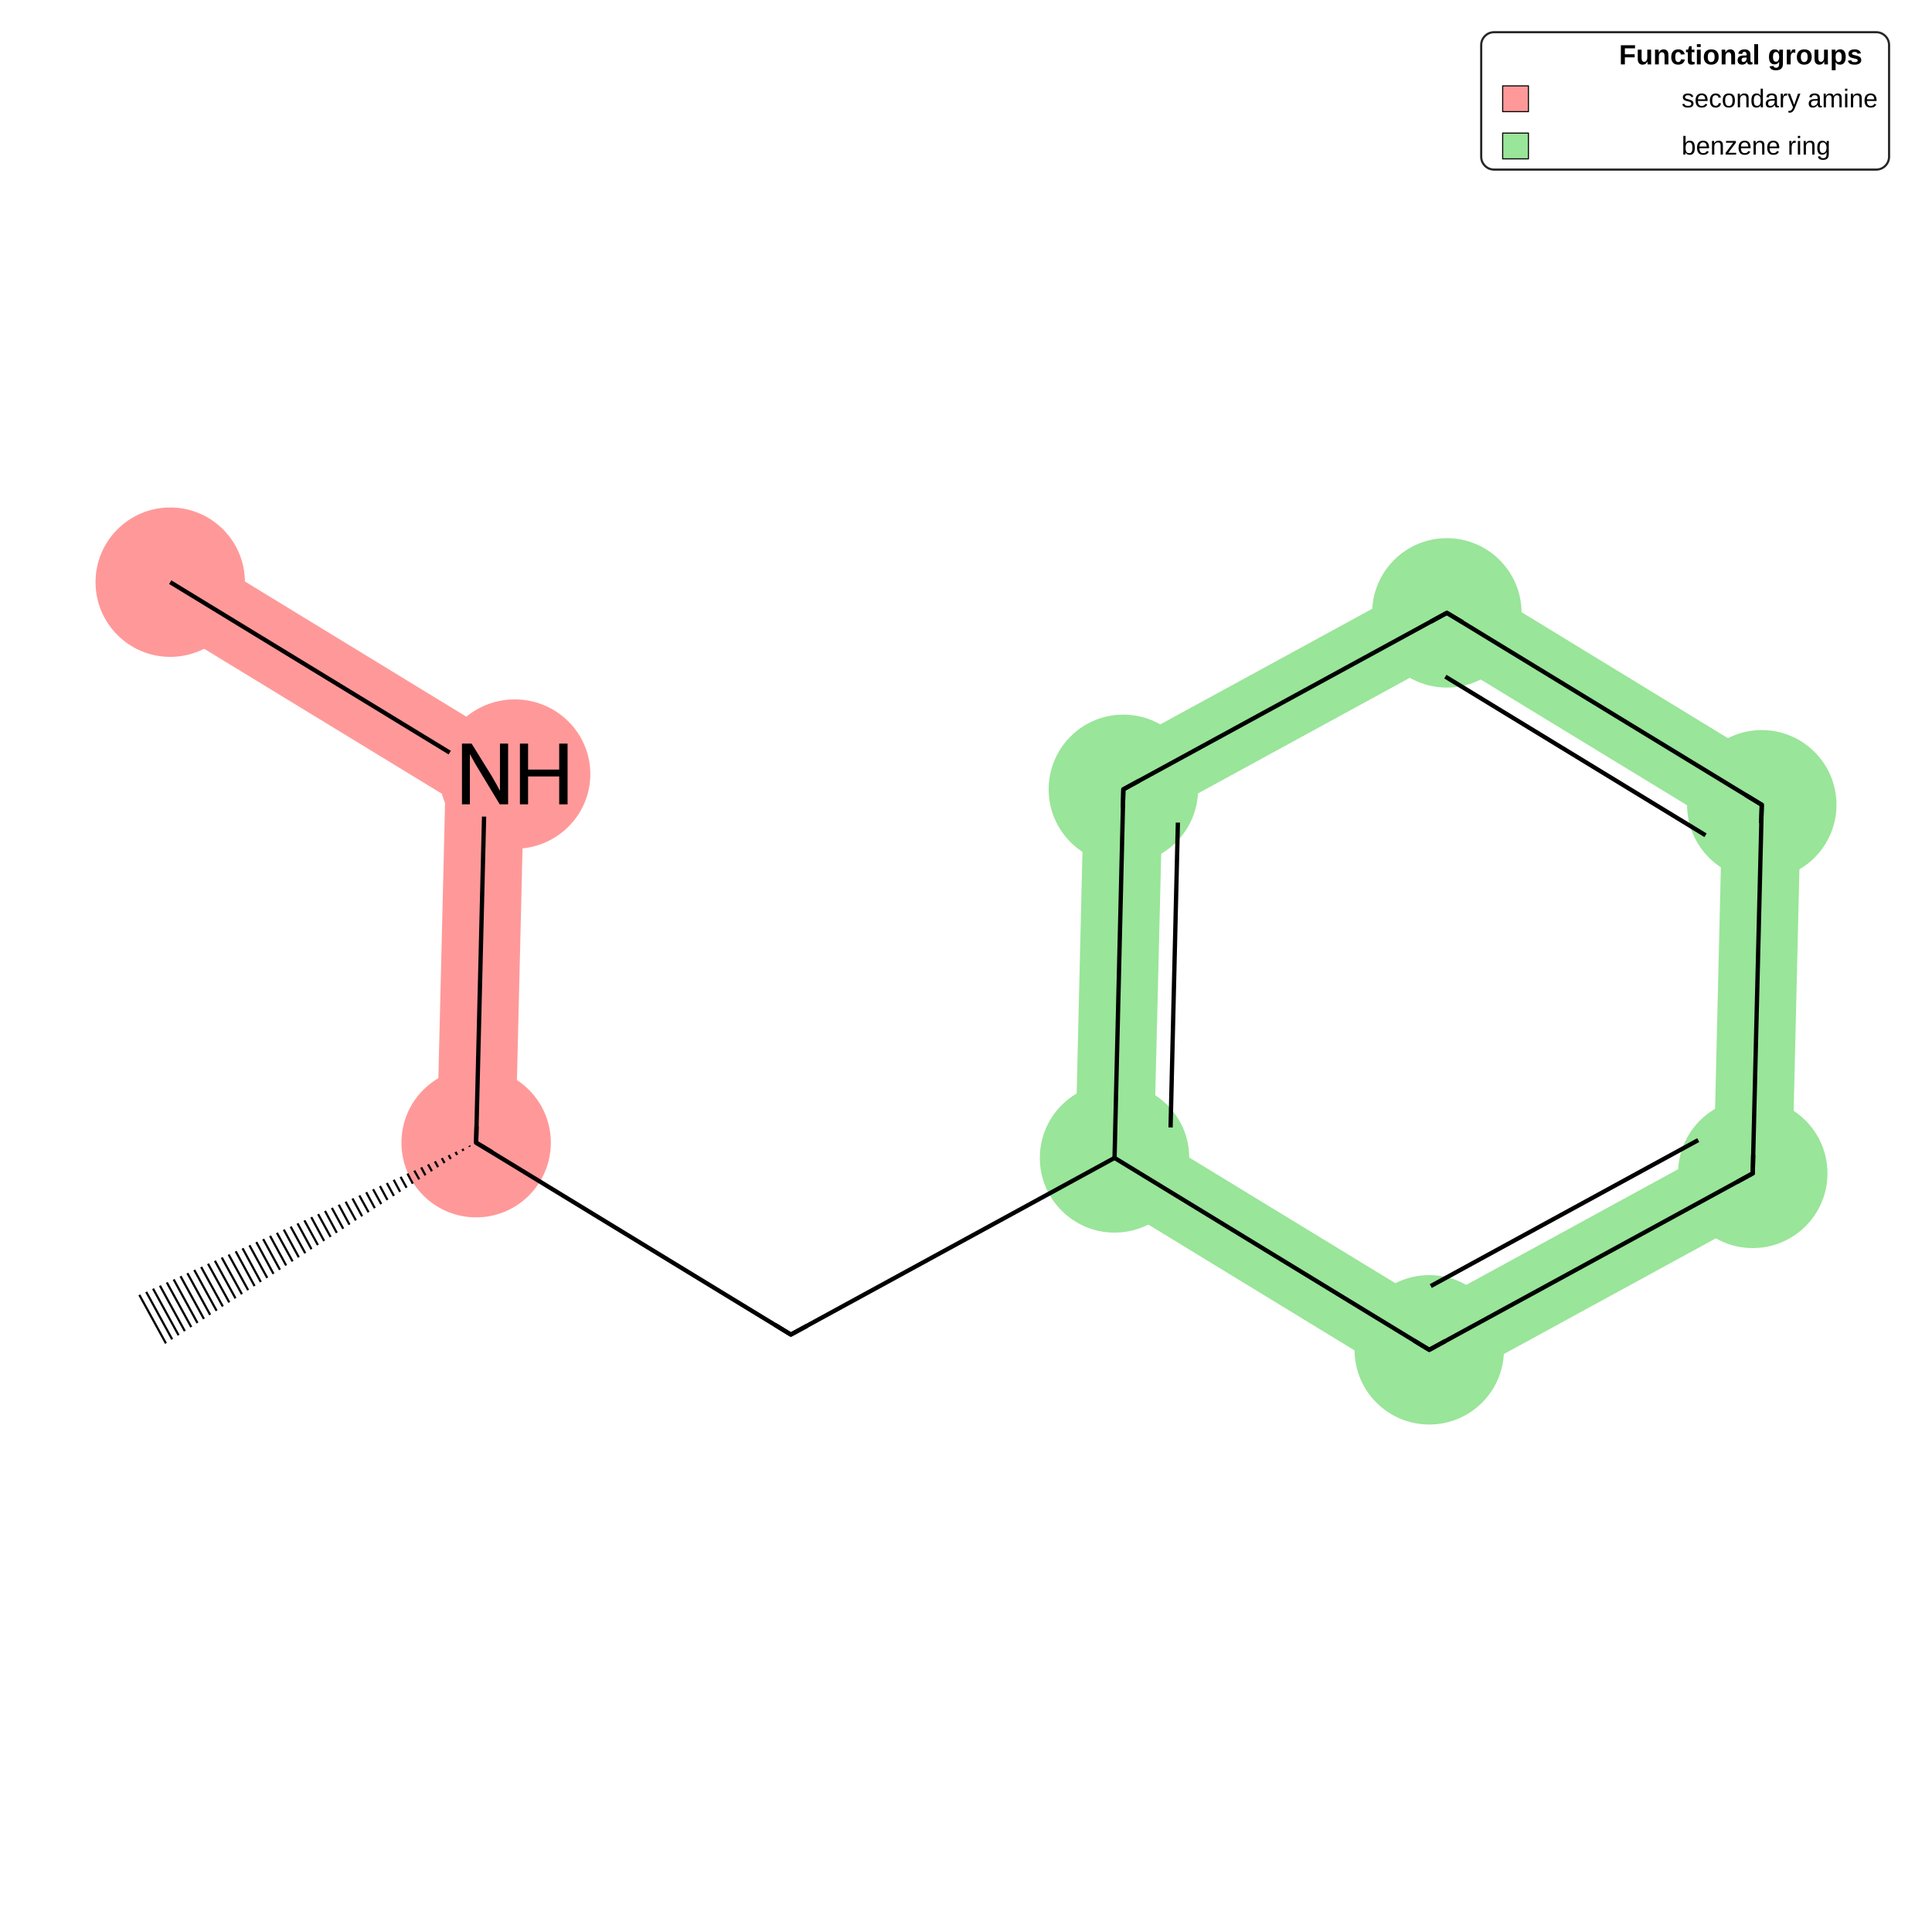
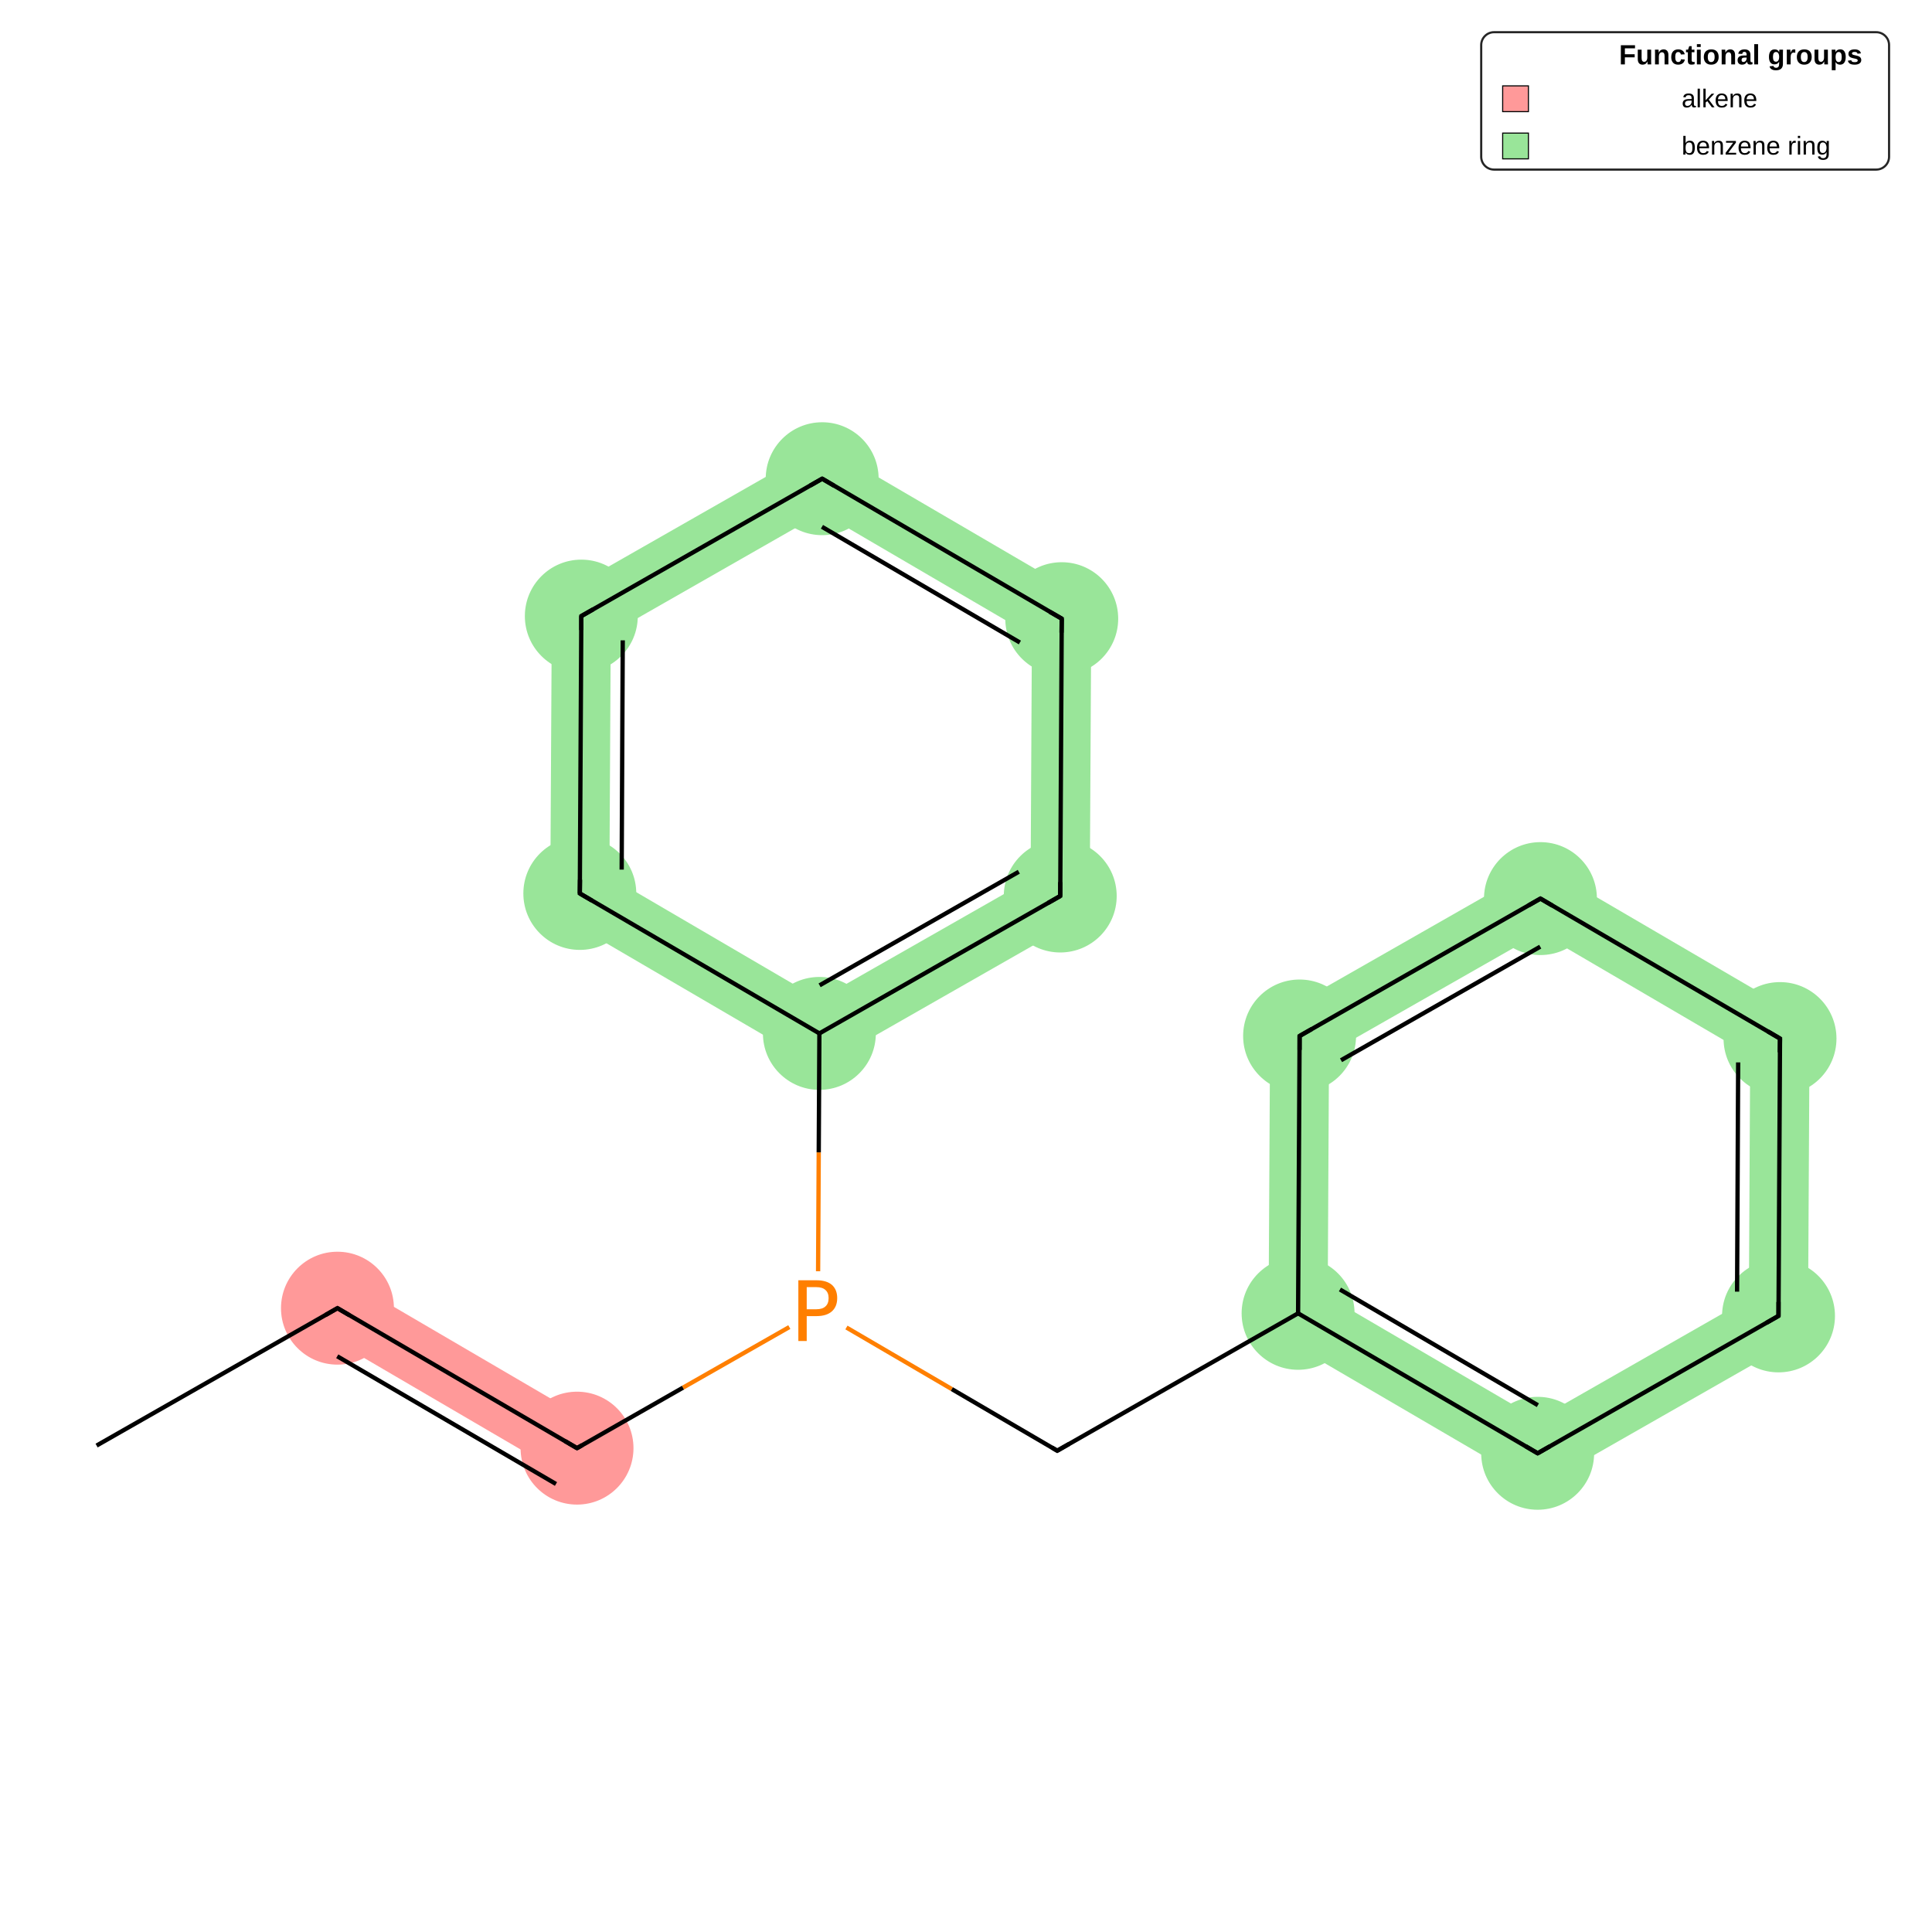
<svg xmlns="http://www.w3.org/2000/svg" version="1.1" baseProfile="full" xml:space="preserve" width="900px" height="900px" viewBox="0 0 900 900">
  <rect style="opacity:1.0;fill:#FFFFFF;stroke:none" width="900.0" height="900.0" x="0.0" y="0.0"> </rect>
-   <path class="bond-8 atom-1 atom-9" d="M 244.5,350.5 L 240.1,532.7 L 203.5,531.8 L 207.4,370.7 Z" style="fill:#FF9999;fill-rule:evenodd;fill-opacity:1;stroke:#FF9999;stroke-width:0.0px;stroke-linecap:butt;stroke-linejoin:miter;stroke-miterlimit:10;stroke-opacity:1;" />
-   <path class="bond-3 atom-3 atom-4" d="M 505.2,356.7 L 541.4,378.7 L 537.7,529.3 L 500.6,549.5 Z" style="fill:#99E599;fill-rule:evenodd;fill-opacity:1;stroke:#99E599;stroke-width:0.0px;stroke-linecap:butt;stroke-linejoin:miter;stroke-miterlimit:10;stroke-opacity:1;" />
-   <path class="bond-10 atom-3 atom-8" d="M 537.7,529.3 L 666.3,607.7 L 665.3,650.0 L 500.6,549.5 Z" style="fill:#99E599;fill-rule:evenodd;fill-opacity:1;stroke:#99E599;stroke-width:0.0px;stroke-linecap:butt;stroke-linejoin:miter;stroke-miterlimit:10;stroke-opacity:1;" />
-   <path class="bond-4 atom-4 atom-5" d="M 674.6,264.3 L 673.5,306.6 L 541.4,378.7 L 505.2,356.7 Z" style="fill:#99E599;fill-rule:evenodd;fill-opacity:1;stroke:#99E599;stroke-width:0.0px;stroke-linecap:butt;stroke-linejoin:miter;stroke-miterlimit:10;stroke-opacity:1;" />
-   <path class="bond-5 atom-5 atom-6" d="M 674.6,264.3 L 839.2,364.8 L 802.1,385.0 L 673.5,306.6 Z" style="fill:#99E599;fill-rule:evenodd;fill-opacity:1;stroke:#99E599;stroke-width:0.0px;stroke-linecap:butt;stroke-linejoin:miter;stroke-miterlimit:10;stroke-opacity:1;" />
-   <path class="bond-6 atom-6 atom-7" d="M 839.2,364.8 L 834.6,557.6 L 798.5,535.5 L 802.1,385.0 Z" style="fill:#99E599;fill-rule:evenodd;fill-opacity:1;stroke:#99E599;stroke-width:0.0px;stroke-linecap:butt;stroke-linejoin:miter;stroke-miterlimit:10;stroke-opacity:1;" />
-   <path class="bond-7 atom-7 atom-8" d="M 798.5,535.5 L 834.6,557.6 L 665.3,650.0 L 666.3,607.7 Z" style="fill:#99E599;fill-rule:evenodd;fill-opacity:1;stroke:#99E599;stroke-width:0.0px;stroke-linecap:butt;stroke-linejoin:miter;stroke-miterlimit:10;stroke-opacity:1;" />
-   <path class="bond-9 atom-9 atom-10" d="M 88.9,255.5 L 244.5,350.5 L 207.4,370.7 L 69.8,286.8 Z" style="fill:#FF9999;fill-rule:evenodd;fill-opacity:1;stroke:#FF9999;stroke-width:0.0px;stroke-linecap:butt;stroke-linejoin:miter;stroke-miterlimit:10;stroke-opacity:1;" />
-   <ellipse cx="221.8" cy="532.3" rx="34.3" ry="34.3" class="atom-1" style="fill:#FF9999;fill-rule:evenodd;stroke:#FF9999;stroke-width:1.0px;stroke-linecap:butt;stroke-linejoin:miter;stroke-opacity:1" />
-   <ellipse cx="519.2" cy="539.4" rx="34.3" ry="34.3" class="atom-3" style="fill:#99E599;fill-rule:evenodd;stroke:#99E599;stroke-width:1.0px;stroke-linecap:butt;stroke-linejoin:miter;stroke-opacity:1" />
-   <ellipse cx="523.3" cy="367.7" rx="34.3" ry="34.3" class="atom-4" style="fill:#99E599;fill-rule:evenodd;stroke:#99E599;stroke-width:1.0px;stroke-linecap:butt;stroke-linejoin:miter;stroke-opacity:1" />
-   <ellipse cx="674.0" cy="285.5" rx="34.3" ry="34.3" class="atom-5" style="fill:#99E599;fill-rule:evenodd;stroke:#99E599;stroke-width:1.0px;stroke-linecap:butt;stroke-linejoin:miter;stroke-opacity:1" />
-   <ellipse cx="820.7" cy="374.9" rx="34.3" ry="34.3" class="atom-6" style="fill:#99E599;fill-rule:evenodd;stroke:#99E599;stroke-width:1.0px;stroke-linecap:butt;stroke-linejoin:miter;stroke-opacity:1" />
-   <ellipse cx="816.5" cy="546.6" rx="34.3" ry="34.3" class="atom-7" style="fill:#99E599;fill-rule:evenodd;stroke:#99E599;stroke-width:1.0px;stroke-linecap:butt;stroke-linejoin:miter;stroke-opacity:1" />
-   <ellipse cx="665.8" cy="628.8" rx="34.3" ry="34.3" class="atom-8" style="fill:#99E599;fill-rule:evenodd;stroke:#99E599;stroke-width:1.0px;stroke-linecap:butt;stroke-linejoin:miter;stroke-opacity:1" />
-   <ellipse cx="239.8" cy="360.6" rx="34.7" ry="34.3" class="atom-9" style="fill:#FF9999;fill-rule:evenodd;stroke:#FF9999;stroke-width:1.0px;stroke-linecap:butt;stroke-linejoin:miter;stroke-opacity:1" />
-   <ellipse cx="79.3" cy="271.2" rx="34.3" ry="34.3" class="atom-10" style="fill:#FF9999;fill-rule:evenodd;stroke:#FF9999;stroke-width:1.0px;stroke-linecap:butt;stroke-linejoin:miter;stroke-opacity:1" />
-   <path class="bond-0 atom-1 atom-0" d="M 218.9,534.2 L 218.6,533.7" style="fill:none;fill-rule:evenodd;stroke:#000000;stroke-width:1.0px;stroke-linecap:butt;stroke-linejoin:miter;stroke-opacity:1" />
-   <path class="bond-0 atom-1 atom-0" d="M 215.9,536.1 L 215.4,535.2" style="fill:none;fill-rule:evenodd;stroke:#000000;stroke-width:1.0px;stroke-linecap:butt;stroke-linejoin:miter;stroke-opacity:1" />
-   <path class="bond-0 atom-1 atom-0" d="M 213.0,538.0 L 212.2,536.6" style="fill:none;fill-rule:evenodd;stroke:#000000;stroke-width:1.0px;stroke-linecap:butt;stroke-linejoin:miter;stroke-opacity:1" />
-   <path class="bond-0 atom-1 atom-0" d="M 210.0,539.9 L 209.0,538.1" style="fill:none;fill-rule:evenodd;stroke:#000000;stroke-width:1.0px;stroke-linecap:butt;stroke-linejoin:miter;stroke-opacity:1" />
-   <path class="bond-0 atom-1 atom-0" d="M 207.1,541.8 L 205.8,539.5" style="fill:none;fill-rule:evenodd;stroke:#000000;stroke-width:1.0px;stroke-linecap:butt;stroke-linejoin:miter;stroke-opacity:1" />
-   <path class="bond-0 atom-1 atom-0" d="M 204.1,543.7 L 202.6,541.0" style="fill:none;fill-rule:evenodd;stroke:#000000;stroke-width:1.0px;stroke-linecap:butt;stroke-linejoin:miter;stroke-opacity:1" />
-   <path class="bond-0 atom-1 atom-0" d="M 201.2,545.6 L 199.4,542.4" style="fill:none;fill-rule:evenodd;stroke:#000000;stroke-width:1.0px;stroke-linecap:butt;stroke-linejoin:miter;stroke-opacity:1" />
-   <path class="bond-0 atom-1 atom-0" d="M 198.2,547.5 L 196.2,543.8" style="fill:none;fill-rule:evenodd;stroke:#000000;stroke-width:1.0px;stroke-linecap:butt;stroke-linejoin:miter;stroke-opacity:1" />
-   <path class="bond-0 atom-1 atom-0" d="M 195.3,549.4 L 193.0,545.3" style="fill:none;fill-rule:evenodd;stroke:#000000;stroke-width:1.0px;stroke-linecap:butt;stroke-linejoin:miter;stroke-opacity:1" />
-   <path class="bond-0 atom-1 atom-0" d="M 192.3,551.4 L 189.8,546.7" style="fill:none;fill-rule:evenodd;stroke:#000000;stroke-width:1.0px;stroke-linecap:butt;stroke-linejoin:miter;stroke-opacity:1" />
-   <path class="bond-0 atom-1 atom-0" d="M 189.4,553.3 L 186.6,548.2" style="fill:none;fill-rule:evenodd;stroke:#000000;stroke-width:1.0px;stroke-linecap:butt;stroke-linejoin:miter;stroke-opacity:1" />
-   <path class="bond-0 atom-1 atom-0" d="M 186.4,555.2 L 183.4,549.6" style="fill:none;fill-rule:evenodd;stroke:#000000;stroke-width:1.0px;stroke-linecap:butt;stroke-linejoin:miter;stroke-opacity:1" />
-   <path class="bond-0 atom-1 atom-0" d="M 183.5,557.1 L 180.2,551.1" style="fill:none;fill-rule:evenodd;stroke:#000000;stroke-width:1.0px;stroke-linecap:butt;stroke-linejoin:miter;stroke-opacity:1" />
-   <path class="bond-0 atom-1 atom-0" d="M 180.5,559.0 L 177.0,552.5" style="fill:none;fill-rule:evenodd;stroke:#000000;stroke-width:1.0px;stroke-linecap:butt;stroke-linejoin:miter;stroke-opacity:1" />
-   <path class="bond-0 atom-1 atom-0" d="M 177.6,560.9 L 173.8,554.0" style="fill:none;fill-rule:evenodd;stroke:#000000;stroke-width:1.0px;stroke-linecap:butt;stroke-linejoin:miter;stroke-opacity:1" />
-   <path class="bond-0 atom-1 atom-0" d="M 174.6,562.8 L 170.6,555.4" style="fill:none;fill-rule:evenodd;stroke:#000000;stroke-width:1.0px;stroke-linecap:butt;stroke-linejoin:miter;stroke-opacity:1" />
-   <path class="bond-0 atom-1 atom-0" d="M 171.7,564.7 L 167.4,556.9" style="fill:none;fill-rule:evenodd;stroke:#000000;stroke-width:1.0px;stroke-linecap:butt;stroke-linejoin:miter;stroke-opacity:1" />
-   <path class="bond-0 atom-1 atom-0" d="M 168.7,566.6 L 164.2,558.3" style="fill:none;fill-rule:evenodd;stroke:#000000;stroke-width:1.0px;stroke-linecap:butt;stroke-linejoin:miter;stroke-opacity:1" />
-   <path class="bond-0 atom-1 atom-0" d="M 165.8,568.5 L 161.0,559.8" style="fill:none;fill-rule:evenodd;stroke:#000000;stroke-width:1.0px;stroke-linecap:butt;stroke-linejoin:miter;stroke-opacity:1" />
-   <path class="bond-0 atom-1 atom-0" d="M 162.8,570.5 L 157.8,561.2" style="fill:none;fill-rule:evenodd;stroke:#000000;stroke-width:1.0px;stroke-linecap:butt;stroke-linejoin:miter;stroke-opacity:1" />
-   <path class="bond-0 atom-1 atom-0" d="M 159.9,572.4 L 154.6,562.7" style="fill:none;fill-rule:evenodd;stroke:#000000;stroke-width:1.0px;stroke-linecap:butt;stroke-linejoin:miter;stroke-opacity:1" />
-   <path class="bond-0 atom-1 atom-0" d="M 156.9,574.3 L 151.4,564.1" style="fill:none;fill-rule:evenodd;stroke:#000000;stroke-width:1.0px;stroke-linecap:butt;stroke-linejoin:miter;stroke-opacity:1" />
-   <path class="bond-0 atom-1 atom-0" d="M 154.0,576.2 L 148.2,565.6" style="fill:none;fill-rule:evenodd;stroke:#000000;stroke-width:1.0px;stroke-linecap:butt;stroke-linejoin:miter;stroke-opacity:1" />
-   <path class="bond-0 atom-1 atom-0" d="M 151.0,578.1 L 145.0,567.0" style="fill:none;fill-rule:evenodd;stroke:#000000;stroke-width:1.0px;stroke-linecap:butt;stroke-linejoin:miter;stroke-opacity:1" />
-   <path class="bond-0 atom-1 atom-0" d="M 148.1,580.0 L 141.8,568.5" style="fill:none;fill-rule:evenodd;stroke:#000000;stroke-width:1.0px;stroke-linecap:butt;stroke-linejoin:miter;stroke-opacity:1" />
-   <path class="bond-0 atom-1 atom-0" d="M 145.1,581.9 L 138.6,569.9" style="fill:none;fill-rule:evenodd;stroke:#000000;stroke-width:1.0px;stroke-linecap:butt;stroke-linejoin:miter;stroke-opacity:1" />
-   <path class="bond-0 atom-1 atom-0" d="M 142.2,583.8 L 135.4,571.4" style="fill:none;fill-rule:evenodd;stroke:#000000;stroke-width:1.0px;stroke-linecap:butt;stroke-linejoin:miter;stroke-opacity:1" />
-   <path class="bond-0 atom-1 atom-0" d="M 139.2,585.7 L 132.2,572.8" style="fill:none;fill-rule:evenodd;stroke:#000000;stroke-width:1.0px;stroke-linecap:butt;stroke-linejoin:miter;stroke-opacity:1" />
-   <path class="bond-0 atom-1 atom-0" d="M 136.3,587.6 L 129.0,574.3" style="fill:none;fill-rule:evenodd;stroke:#000000;stroke-width:1.0px;stroke-linecap:butt;stroke-linejoin:miter;stroke-opacity:1" />
-   <path class="bond-0 atom-1 atom-0" d="M 133.3,589.5 L 125.8,575.7" style="fill:none;fill-rule:evenodd;stroke:#000000;stroke-width:1.0px;stroke-linecap:butt;stroke-linejoin:miter;stroke-opacity:1" />
-   <path class="bond-0 atom-1 atom-0" d="M 130.4,591.5 L 122.6,577.2" style="fill:none;fill-rule:evenodd;stroke:#000000;stroke-width:1.0px;stroke-linecap:butt;stroke-linejoin:miter;stroke-opacity:1" />
-   <path class="bond-0 atom-1 atom-0" d="M 127.4,593.4 L 119.4,578.6" style="fill:none;fill-rule:evenodd;stroke:#000000;stroke-width:1.0px;stroke-linecap:butt;stroke-linejoin:miter;stroke-opacity:1" />
-   <path class="bond-0 atom-1 atom-0" d="M 124.5,595.3 L 116.2,580.1" style="fill:none;fill-rule:evenodd;stroke:#000000;stroke-width:1.0px;stroke-linecap:butt;stroke-linejoin:miter;stroke-opacity:1" />
-   <path class="bond-0 atom-1 atom-0" d="M 121.5,597.2 L 113.0,581.5" style="fill:none;fill-rule:evenodd;stroke:#000000;stroke-width:1.0px;stroke-linecap:butt;stroke-linejoin:miter;stroke-opacity:1" />
-   <path class="bond-0 atom-1 atom-0" d="M 118.6,599.1 L 109.8,582.9" style="fill:none;fill-rule:evenodd;stroke:#000000;stroke-width:1.0px;stroke-linecap:butt;stroke-linejoin:miter;stroke-opacity:1" />
-   <path class="bond-0 atom-1 atom-0" d="M 115.6,601.0 L 106.5,584.4" style="fill:none;fill-rule:evenodd;stroke:#000000;stroke-width:1.0px;stroke-linecap:butt;stroke-linejoin:miter;stroke-opacity:1" />
-   <path class="bond-0 atom-1 atom-0" d="M 112.7,602.9 L 103.3,585.8" style="fill:none;fill-rule:evenodd;stroke:#000000;stroke-width:1.0px;stroke-linecap:butt;stroke-linejoin:miter;stroke-opacity:1" />
-   <path class="bond-0 atom-1 atom-0" d="M 109.7,604.8 L 100.1,587.3" style="fill:none;fill-rule:evenodd;stroke:#000000;stroke-width:1.0px;stroke-linecap:butt;stroke-linejoin:miter;stroke-opacity:1" />
-   <path class="bond-0 atom-1 atom-0" d="M 106.8,606.7 L 96.9,588.7" style="fill:none;fill-rule:evenodd;stroke:#000000;stroke-width:1.0px;stroke-linecap:butt;stroke-linejoin:miter;stroke-opacity:1" />
-   <path class="bond-0 atom-1 atom-0" d="M 103.8,608.6 L 93.7,590.2" style="fill:none;fill-rule:evenodd;stroke:#000000;stroke-width:1.0px;stroke-linecap:butt;stroke-linejoin:miter;stroke-opacity:1" />
-   <path class="bond-0 atom-1 atom-0" d="M 100.9,610.6 L 90.5,591.6" style="fill:none;fill-rule:evenodd;stroke:#000000;stroke-width:1.0px;stroke-linecap:butt;stroke-linejoin:miter;stroke-opacity:1" />
-   <path class="bond-0 atom-1 atom-0" d="M 97.9,612.5 L 87.3,593.1" style="fill:none;fill-rule:evenodd;stroke:#000000;stroke-width:1.0px;stroke-linecap:butt;stroke-linejoin:miter;stroke-opacity:1" />
-   <path class="bond-0 atom-1 atom-0" d="M 95.0,614.4 L 84.1,594.5" style="fill:none;fill-rule:evenodd;stroke:#000000;stroke-width:1.0px;stroke-linecap:butt;stroke-linejoin:miter;stroke-opacity:1" />
-   <path class="bond-0 atom-1 atom-0" d="M 92.0,616.3 L 80.9,596.0" style="fill:none;fill-rule:evenodd;stroke:#000000;stroke-width:1.0px;stroke-linecap:butt;stroke-linejoin:miter;stroke-opacity:1" />
-   <path class="bond-0 atom-1 atom-0" d="M 89.1,618.2 L 77.7,597.4" style="fill:none;fill-rule:evenodd;stroke:#000000;stroke-width:1.0px;stroke-linecap:butt;stroke-linejoin:miter;stroke-opacity:1" />
-   <path class="bond-0 atom-1 atom-0" d="M 86.1,620.1 L 74.5,598.9" style="fill:none;fill-rule:evenodd;stroke:#000000;stroke-width:1.0px;stroke-linecap:butt;stroke-linejoin:miter;stroke-opacity:1" />
-   <path class="bond-0 atom-1 atom-0" d="M 83.2,622.0 L 71.3,600.3" style="fill:none;fill-rule:evenodd;stroke:#000000;stroke-width:1.0px;stroke-linecap:butt;stroke-linejoin:miter;stroke-opacity:1" />
-   <path class="bond-0 atom-1 atom-0" d="M 80.2,623.9 L 68.1,601.8" style="fill:none;fill-rule:evenodd;stroke:#000000;stroke-width:1.0px;stroke-linecap:butt;stroke-linejoin:miter;stroke-opacity:1" />
-   <path class="bond-0 atom-1 atom-0" d="M 77.3,625.8 L 64.9,603.2" style="fill:none;fill-rule:evenodd;stroke:#000000;stroke-width:1.0px;stroke-linecap:butt;stroke-linejoin:miter;stroke-opacity:1" />
-   <path class="bond-1 atom-1 atom-2" d="M 221.8,532.3 L 368.4,621.7" style="fill:none;fill-rule:evenodd;stroke:#000000;stroke-width:2.0px;stroke-linecap:butt;stroke-linejoin:miter;stroke-opacity:1" />
-   <path class="bond-2 atom-2 atom-3" d="M 368.4,621.7 L 519.2,539.4" style="fill:none;fill-rule:evenodd;stroke:#000000;stroke-width:2.0px;stroke-linecap:butt;stroke-linejoin:miter;stroke-opacity:1" />
-   <path class="bond-3 atom-3 atom-4" d="M 519.2,539.4 L 523.3,367.7" style="fill:none;fill-rule:evenodd;stroke:#000000;stroke-width:2.0px;stroke-linecap:butt;stroke-linejoin:miter;stroke-opacity:1" />
-   <path class="bond-3 atom-3 atom-4" d="M 545.3,525.2 L 548.7,383.2" style="fill:none;fill-rule:evenodd;stroke:#000000;stroke-width:2.0px;stroke-linecap:butt;stroke-linejoin:miter;stroke-opacity:1" />
-   <path class="bond-4 atom-4 atom-5" d="M 523.3,367.7 L 674.0,285.5" style="fill:none;fill-rule:evenodd;stroke:#000000;stroke-width:2.0px;stroke-linecap:butt;stroke-linejoin:miter;stroke-opacity:1" />
-   <path class="bond-5 atom-5 atom-6" d="M 674.0,285.5 L 820.7,374.9" style="fill:none;fill-rule:evenodd;stroke:#000000;stroke-width:2.0px;stroke-linecap:butt;stroke-linejoin:miter;stroke-opacity:1" />
-   <path class="bond-5 atom-5 atom-6" d="M 673.3,315.2 L 794.5,389.1" style="fill:none;fill-rule:evenodd;stroke:#000000;stroke-width:2.0px;stroke-linecap:butt;stroke-linejoin:miter;stroke-opacity:1" />
-   <path class="bond-6 atom-6 atom-7" d="M 820.7,374.9 L 816.5,546.6" style="fill:none;fill-rule:evenodd;stroke:#000000;stroke-width:2.0px;stroke-linecap:butt;stroke-linejoin:miter;stroke-opacity:1" />
-   <path class="bond-7 atom-7 atom-8" d="M 816.5,546.6 L 665.8,628.8" style="fill:none;fill-rule:evenodd;stroke:#000000;stroke-width:2.0px;stroke-linecap:butt;stroke-linejoin:miter;stroke-opacity:1" />
-   <path class="bond-7 atom-7 atom-8" d="M 791.1,531.1 L 666.5,599.1" style="fill:none;fill-rule:evenodd;stroke:#000000;stroke-width:2.0px;stroke-linecap:butt;stroke-linejoin:miter;stroke-opacity:1" />
-   <path class="bond-8 atom-1 atom-9" d="M 221.8,532.3 L 225.5,380.4" style="fill:none;fill-rule:evenodd;stroke:#000000;stroke-width:2.0px;stroke-linecap:butt;stroke-linejoin:miter;stroke-opacity:1" />
-   <path class="bond-9 atom-9 atom-10" d="M 209.5,350.6 L 79.3,271.2" style="fill:none;fill-rule:evenodd;stroke:#000000;stroke-width:2.0px;stroke-linecap:butt;stroke-linejoin:miter;stroke-opacity:1" />
-   <path class="bond-10 atom-8 atom-3" d="M 665.8,628.8 L 519.2,539.4" style="fill:none;fill-rule:evenodd;stroke:#000000;stroke-width:2.0px;stroke-linecap:butt;stroke-linejoin:miter;stroke-opacity:1" />
-   <path d="M 229.2,536.7 L 221.8,532.3 L 222.0,524.7" style="fill:none;stroke:#000000;stroke-width:2.0px;stroke-linecap:butt;stroke-linejoin:miter;stroke-miterlimit:10;stroke-opacity:1;" />
-   <path d="M 361.1,617.2 L 368.4,621.7 L 376.0,617.6" style="fill:none;stroke:#000000;stroke-width:2.0px;stroke-linecap:butt;stroke-linejoin:miter;stroke-miterlimit:10;stroke-opacity:1;" />
-   <path d="M 523.1,376.3 L 523.3,367.7 L 530.8,363.6" style="fill:none;stroke:#000000;stroke-width:2.0px;stroke-linecap:butt;stroke-linejoin:miter;stroke-miterlimit:10;stroke-opacity:1;" />
-   <path d="M 666.5,289.6 L 674.0,285.5 L 681.4,289.9" style="fill:none;stroke:#000000;stroke-width:2.0px;stroke-linecap:butt;stroke-linejoin:miter;stroke-miterlimit:10;stroke-opacity:1;" />
-   <path d="M 813.3,370.4 L 820.7,374.9 L 820.4,383.5" style="fill:none;stroke:#000000;stroke-width:2.0px;stroke-linecap:butt;stroke-linejoin:miter;stroke-miterlimit:10;stroke-opacity:1;" />
-   <path d="M 816.7,538.0 L 816.5,546.6 L 809.0,550.7" style="fill:none;stroke:#000000;stroke-width:2.0px;stroke-linecap:butt;stroke-linejoin:miter;stroke-miterlimit:10;stroke-opacity:1;" />
-   <path d="M 673.3,624.7 L 665.8,628.8 L 658.5,624.4" style="fill:none;stroke:#000000;stroke-width:2.0px;stroke-linecap:butt;stroke-linejoin:miter;stroke-miterlimit:10;stroke-opacity:1;" />
-   <path class="atom-9" d="M 219.7 346.4 L 229.0 361.4 Q 229.9 362.9, 231.4 365.6 Q 232.9 368.3, 232.9 368.4 L 232.9 346.4 L 236.7 346.4 L 236.7 374.7 L 232.8 374.7 L 222.9 358.3 Q 221.7 356.4, 220.5 354.2 Q 219.3 352.0, 218.9 351.3 L 218.9 374.7 L 215.2 374.7 L 215.2 346.4 L 219.7 346.4 " fill="#000000" />
-   <path class="atom-9" d="M 242.2 346.4 L 246.0 346.4 L 246.0 358.5 L 260.5 358.5 L 260.5 346.4 L 264.4 346.4 L 264.4 374.7 L 260.5 374.7 L 260.5 361.7 L 246.0 361.7 L 246.0 374.7 L 242.2 374.7 L 242.2 346.4 " fill="#000000" />
+   <path class="bond-1 atom-1 atom-2" d="M 164.2,597.5 L 275.7,662.7 L 261.8,686.5 L 150.3,621.3 Z" style="fill:#FF9999;fill-rule:evenodd;fill-opacity:1;stroke:#FF9999;stroke-width:0.0px;stroke-linecap:butt;stroke-linejoin:miter;stroke-miterlimit:10;stroke-opacity:1;" />
+   <path class="bond-5 atom-5 atom-6" d="M 618.5,603.9 L 716.3,661.1 L 716.2,692.9 L 590.9,619.7 Z" style="fill:#99E599;fill-rule:evenodd;fill-opacity:1;stroke:#99E599;stroke-width:0.0px;stroke-linecap:butt;stroke-linejoin:miter;stroke-miterlimit:10;stroke-opacity:1;" />
+   <path class="bond-16 atom-5 atom-10" d="M 591.7,474.6 L 619.1,490.6 L 618.5,603.9 L 590.9,619.7 Z" style="fill:#99E599;fill-rule:evenodd;fill-opacity:1;stroke:#99E599;stroke-width:0.0px;stroke-linecap:butt;stroke-linejoin:miter;stroke-miterlimit:10;stroke-opacity:1;" />
+   <path class="bond-6 atom-6 atom-7" d="M 814.7,604.9 L 842.2,621.0 L 716.2,692.9 L 716.3,661.1 Z" style="fill:#99E599;fill-rule:evenodd;fill-opacity:1;stroke:#99E599;stroke-width:0.0px;stroke-linecap:butt;stroke-linejoin:miter;stroke-miterlimit:10;stroke-opacity:1;" />
+   <path class="bond-7 atom-7 atom-8" d="M 843.0,475.9 L 842.2,621.0 L 814.7,604.9 L 815.3,491.7 Z" style="fill:#99E599;fill-rule:evenodd;fill-opacity:1;stroke:#99E599;stroke-width:0.0px;stroke-linecap:butt;stroke-linejoin:miter;stroke-miterlimit:10;stroke-opacity:1;" />
+   <path class="bond-8 atom-8 atom-9" d="M 717.7,402.7 L 843.0,475.9 L 815.3,491.7 L 717.5,434.5 Z" style="fill:#99E599;fill-rule:evenodd;fill-opacity:1;stroke:#99E599;stroke-width:0.0px;stroke-linecap:butt;stroke-linejoin:miter;stroke-miterlimit:10;stroke-opacity:1;" />
+   <path class="bond-9 atom-9 atom-10" d="M 717.7,402.7 L 717.5,434.5 L 619.1,490.6 L 591.7,474.6 Z" style="fill:#99E599;fill-rule:evenodd;fill-opacity:1;stroke:#99E599;stroke-width:0.0px;stroke-linecap:butt;stroke-linejoin:miter;stroke-miterlimit:10;stroke-opacity:1;" />
+   <path class="bond-11 atom-11 atom-12" d="M 480.1,409.4 L 507.6,425.4 L 381.6,497.3 L 381.7,465.5 Z" style="fill:#99E599;fill-rule:evenodd;fill-opacity:1;stroke:#99E599;stroke-width:0.0px;stroke-linecap:butt;stroke-linejoin:miter;stroke-miterlimit:10;stroke-opacity:1;" />
+   <path class="bond-17 atom-11 atom-16" d="M 283.9,408.3 L 381.7,465.5 L 381.6,497.3 L 256.3,424.1 Z" style="fill:#99E599;fill-rule:evenodd;fill-opacity:1;stroke:#99E599;stroke-width:0.0px;stroke-linecap:butt;stroke-linejoin:miter;stroke-miterlimit:10;stroke-opacity:1;" />
+   <path class="bond-12 atom-12 atom-13" d="M 508.4,280.3 L 507.6,425.4 L 480.1,409.4 L 480.7,296.1 Z" style="fill:#99E599;fill-rule:evenodd;fill-opacity:1;stroke:#99E599;stroke-width:0.0px;stroke-linecap:butt;stroke-linejoin:miter;stroke-miterlimit:10;stroke-opacity:1;" />
+   <path class="bond-13 atom-13 atom-14" d="M 383.1,207.1 L 508.4,280.3 L 480.7,296.1 L 382.9,238.9 Z" style="fill:#99E599;fill-rule:evenodd;fill-opacity:1;stroke:#99E599;stroke-width:0.0px;stroke-linecap:butt;stroke-linejoin:miter;stroke-miterlimit:10;stroke-opacity:1;" />
+   <path class="bond-14 atom-14 atom-15" d="M 383.1,207.1 L 382.9,238.9 L 284.5,295.1 L 257.1,279.0 Z" style="fill:#99E599;fill-rule:evenodd;fill-opacity:1;stroke:#99E599;stroke-width:0.0px;stroke-linecap:butt;stroke-linejoin:miter;stroke-miterlimit:10;stroke-opacity:1;" />
+   <path class="bond-15 atom-15 atom-16" d="M 257.1,279.0 L 284.5,295.1 L 283.9,408.3 L 256.3,424.1 Z" style="fill:#99E599;fill-rule:evenodd;fill-opacity:1;stroke:#99E599;stroke-width:0.0px;stroke-linecap:butt;stroke-linejoin:miter;stroke-miterlimit:10;stroke-opacity:1;" />
+   <ellipse cx="157.2" cy="609.4" rx="25.8" ry="25.8" class="atom-1" style="fill:#FF9999;fill-rule:evenodd;stroke:#FF9999;stroke-width:1.0px;stroke-linecap:butt;stroke-linejoin:miter;stroke-opacity:1" />
+   <ellipse cx="268.8" cy="674.6" rx="25.8" ry="25.8" class="atom-2" style="fill:#FF9999;fill-rule:evenodd;stroke:#FF9999;stroke-width:1.0px;stroke-linecap:butt;stroke-linejoin:miter;stroke-opacity:1" />
+   <ellipse cx="604.7" cy="611.8" rx="25.8" ry="25.8" class="atom-5" style="fill:#99E599;fill-rule:evenodd;stroke:#99E599;stroke-width:1.0px;stroke-linecap:butt;stroke-linejoin:miter;stroke-opacity:1" />
+   <ellipse cx="716.3" cy="677.0" rx="25.8" ry="25.8" class="atom-6" style="fill:#99E599;fill-rule:evenodd;stroke:#99E599;stroke-width:1.0px;stroke-linecap:butt;stroke-linejoin:miter;stroke-opacity:1" />
+   <ellipse cx="828.5" cy="613.0" rx="25.8" ry="25.8" class="atom-7" style="fill:#99E599;fill-rule:evenodd;stroke:#99E599;stroke-width:1.0px;stroke-linecap:butt;stroke-linejoin:miter;stroke-opacity:1" />
+   <ellipse cx="829.2" cy="483.8" rx="25.8" ry="25.8" class="atom-8" style="fill:#99E599;fill-rule:evenodd;stroke:#99E599;stroke-width:1.0px;stroke-linecap:butt;stroke-linejoin:miter;stroke-opacity:1" />
+   <ellipse cx="717.6" cy="418.6" rx="25.8" ry="25.8" class="atom-9" style="fill:#99E599;fill-rule:evenodd;stroke:#99E599;stroke-width:1.0px;stroke-linecap:butt;stroke-linejoin:miter;stroke-opacity:1" />
+   <ellipse cx="605.4" cy="482.6" rx="25.8" ry="25.8" class="atom-10" style="fill:#99E599;fill-rule:evenodd;stroke:#99E599;stroke-width:1.0px;stroke-linecap:butt;stroke-linejoin:miter;stroke-opacity:1" />
+   <ellipse cx="381.7" cy="481.4" rx="25.8" ry="25.8" class="atom-11" style="fill:#99E599;fill-rule:evenodd;stroke:#99E599;stroke-width:1.0px;stroke-linecap:butt;stroke-linejoin:miter;stroke-opacity:1" />
+   <ellipse cx="493.9" cy="417.4" rx="25.8" ry="25.8" class="atom-12" style="fill:#99E599;fill-rule:evenodd;stroke:#99E599;stroke-width:1.0px;stroke-linecap:butt;stroke-linejoin:miter;stroke-opacity:1" />
+   <ellipse cx="494.6" cy="288.2" rx="25.8" ry="25.8" class="atom-13" style="fill:#99E599;fill-rule:evenodd;stroke:#99E599;stroke-width:1.0px;stroke-linecap:butt;stroke-linejoin:miter;stroke-opacity:1" />
+   <ellipse cx="383.0" cy="223.0" rx="25.8" ry="25.8" class="atom-14" style="fill:#99E599;fill-rule:evenodd;stroke:#99E599;stroke-width:1.0px;stroke-linecap:butt;stroke-linejoin:miter;stroke-opacity:1" />
+   <ellipse cx="270.8" cy="287.0" rx="25.8" ry="25.8" class="atom-15" style="fill:#99E599;fill-rule:evenodd;stroke:#99E599;stroke-width:1.0px;stroke-linecap:butt;stroke-linejoin:miter;stroke-opacity:1" />
+   <ellipse cx="270.1" cy="416.2" rx="25.8" ry="25.8" class="atom-16" style="fill:#99E599;fill-rule:evenodd;stroke:#99E599;stroke-width:1.0px;stroke-linecap:butt;stroke-linejoin:miter;stroke-opacity:1" />
+   <path class="bond-0 atom-0 atom-1" d="M 45.0,673.4 L 157.2,609.4" style="fill:none;fill-rule:evenodd;stroke:#000000;stroke-width:2.0px;stroke-linecap:butt;stroke-linejoin:miter;stroke-opacity:1" />
+   <path class="bond-1 atom-1 atom-2" d="M 157.2,609.4 L 268.8,674.6" style="fill:none;fill-rule:evenodd;stroke:#000000;stroke-width:2.0px;stroke-linecap:butt;stroke-linejoin:miter;stroke-opacity:1" />
+   <path class="bond-1 atom-1 atom-2" d="M 157.1,631.8 L 259.0,691.3" style="fill:none;fill-rule:evenodd;stroke:#000000;stroke-width:2.0px;stroke-linecap:butt;stroke-linejoin:miter;stroke-opacity:1" />
+   <path class="bond-2 atom-2 atom-3" d="M 268.8,674.6 L 318.2,646.4" style="fill:none;fill-rule:evenodd;stroke:#000000;stroke-width:2.0px;stroke-linecap:butt;stroke-linejoin:miter;stroke-opacity:1" />
+   <path class="bond-2 atom-2 atom-3" d="M 318.2,646.4 L 367.7,618.2" style="fill:none;fill-rule:evenodd;stroke:#FF7F00;stroke-width:2.0px;stroke-linecap:butt;stroke-linejoin:miter;stroke-opacity:1" />
+   <path class="bond-3 atom-3 atom-4" d="M 394.3,618.4 L 443.4,647.1" style="fill:none;fill-rule:evenodd;stroke:#FF7F00;stroke-width:2.0px;stroke-linecap:butt;stroke-linejoin:miter;stroke-opacity:1" />
+   <path class="bond-3 atom-3 atom-4" d="M 443.4,647.1 L 492.5,675.8" style="fill:none;fill-rule:evenodd;stroke:#000000;stroke-width:2.0px;stroke-linecap:butt;stroke-linejoin:miter;stroke-opacity:1" />
+   <path class="bond-4 atom-4 atom-5" d="M 492.5,675.8 L 604.7,611.8" style="fill:none;fill-rule:evenodd;stroke:#000000;stroke-width:2.0px;stroke-linecap:butt;stroke-linejoin:miter;stroke-opacity:1" />
+   <path class="bond-5 atom-5 atom-6" d="M 604.7,611.8 L 716.3,677.0" style="fill:none;fill-rule:evenodd;stroke:#000000;stroke-width:2.0px;stroke-linecap:butt;stroke-linejoin:miter;stroke-opacity:1" />
+   <path class="bond-5 atom-5 atom-6" d="M 624.2,600.7 L 716.4,654.6" style="fill:none;fill-rule:evenodd;stroke:#000000;stroke-width:2.0px;stroke-linecap:butt;stroke-linejoin:miter;stroke-opacity:1" />
+   <path class="bond-6 atom-6 atom-7" d="M 716.3,677.0 L 828.5,613.0" style="fill:none;fill-rule:evenodd;stroke:#000000;stroke-width:2.0px;stroke-linecap:butt;stroke-linejoin:miter;stroke-opacity:1" />
+   <path class="bond-7 atom-7 atom-8" d="M 828.5,613.0 L 829.2,483.8" style="fill:none;fill-rule:evenodd;stroke:#000000;stroke-width:2.0px;stroke-linecap:butt;stroke-linejoin:miter;stroke-opacity:1" />
+   <path class="bond-7 atom-7 atom-8" d="M 809.2,601.7 L 809.7,494.9" style="fill:none;fill-rule:evenodd;stroke:#000000;stroke-width:2.0px;stroke-linecap:butt;stroke-linejoin:miter;stroke-opacity:1" />
+   <path class="bond-8 atom-8 atom-9" d="M 829.2,483.8 L 717.6,418.6" style="fill:none;fill-rule:evenodd;stroke:#000000;stroke-width:2.0px;stroke-linecap:butt;stroke-linejoin:miter;stroke-opacity:1" />
+   <path class="bond-9 atom-9 atom-10" d="M 717.6,418.6 L 605.4,482.6" style="fill:none;fill-rule:evenodd;stroke:#000000;stroke-width:2.0px;stroke-linecap:butt;stroke-linejoin:miter;stroke-opacity:1" />
+   <path class="bond-9 atom-9 atom-10" d="M 717.5,441.0 L 624.7,493.9" style="fill:none;fill-rule:evenodd;stroke:#000000;stroke-width:2.0px;stroke-linecap:butt;stroke-linejoin:miter;stroke-opacity:1" />
+   <path class="bond-10 atom-3 atom-11" d="M 381.1,592.2 L 381.4,536.8" style="fill:none;fill-rule:evenodd;stroke:#FF7F00;stroke-width:2.0px;stroke-linecap:butt;stroke-linejoin:miter;stroke-opacity:1" />
+   <path class="bond-10 atom-3 atom-11" d="M 381.4,536.8 L 381.7,481.4" style="fill:none;fill-rule:evenodd;stroke:#000000;stroke-width:2.0px;stroke-linecap:butt;stroke-linejoin:miter;stroke-opacity:1" />
+   <path class="bond-11 atom-11 atom-12" d="M 381.7,481.4 L 493.9,417.4" style="fill:none;fill-rule:evenodd;stroke:#000000;stroke-width:2.0px;stroke-linecap:butt;stroke-linejoin:miter;stroke-opacity:1" />
+   <path class="bond-11 atom-11 atom-12" d="M 381.8,459.0 L 474.6,406.1" style="fill:none;fill-rule:evenodd;stroke:#000000;stroke-width:2.0px;stroke-linecap:butt;stroke-linejoin:miter;stroke-opacity:1" />
+   <path class="bond-12 atom-12 atom-13" d="M 493.9,417.4 L 494.6,288.2" style="fill:none;fill-rule:evenodd;stroke:#000000;stroke-width:2.0px;stroke-linecap:butt;stroke-linejoin:miter;stroke-opacity:1" />
+   <path class="bond-13 atom-13 atom-14" d="M 494.6,288.2 L 383.0,223.0" style="fill:none;fill-rule:evenodd;stroke:#000000;stroke-width:2.0px;stroke-linecap:butt;stroke-linejoin:miter;stroke-opacity:1" />
+   <path class="bond-13 atom-13 atom-14" d="M 475.1,299.3 L 382.9,245.4" style="fill:none;fill-rule:evenodd;stroke:#000000;stroke-width:2.0px;stroke-linecap:butt;stroke-linejoin:miter;stroke-opacity:1" />
+   <path class="bond-14 atom-14 atom-15" d="M 383.0,223.0 L 270.8,287.0" style="fill:none;fill-rule:evenodd;stroke:#000000;stroke-width:2.0px;stroke-linecap:butt;stroke-linejoin:miter;stroke-opacity:1" />
+   <path class="bond-15 atom-15 atom-16" d="M 270.8,287.0 L 270.1,416.2" style="fill:none;fill-rule:evenodd;stroke:#000000;stroke-width:2.0px;stroke-linecap:butt;stroke-linejoin:miter;stroke-opacity:1" />
+   <path class="bond-15 atom-15 atom-16" d="M 290.1,298.3 L 289.6,405.1" style="fill:none;fill-rule:evenodd;stroke:#000000;stroke-width:2.0px;stroke-linecap:butt;stroke-linejoin:miter;stroke-opacity:1" />
+   <path class="bond-16 atom-10 atom-5" d="M 605.4,482.6 L 604.7,611.8" style="fill:none;fill-rule:evenodd;stroke:#000000;stroke-width:2.0px;stroke-linecap:butt;stroke-linejoin:miter;stroke-opacity:1" />
+   <path class="bond-17 atom-16 atom-11" d="M 270.1,416.2 L 381.7,481.4" style="fill:none;fill-rule:evenodd;stroke:#000000;stroke-width:2.0px;stroke-linecap:butt;stroke-linejoin:miter;stroke-opacity:1" />
+   <path d="M 151.6,612.6 L 157.2,609.4 L 162.8,612.7" style="fill:none;stroke:#000000;stroke-width:2.0px;stroke-linecap:butt;stroke-linejoin:miter;stroke-miterlimit:10;stroke-opacity:1;" />
+   <path d="M 263.2,671.3 L 268.8,674.6 L 271.2,673.2" style="fill:none;stroke:#000000;stroke-width:2.0px;stroke-linecap:butt;stroke-linejoin:miter;stroke-miterlimit:10;stroke-opacity:1;" />
+   <path d="M 490.0,674.3 L 492.5,675.8 L 498.1,672.6" style="fill:none;stroke:#000000;stroke-width:2.0px;stroke-linecap:butt;stroke-linejoin:miter;stroke-miterlimit:10;stroke-opacity:1;" />
+   <path d="M 710.7,673.7 L 716.3,677.0 L 721.9,673.8" style="fill:none;stroke:#000000;stroke-width:2.0px;stroke-linecap:butt;stroke-linejoin:miter;stroke-miterlimit:10;stroke-opacity:1;" />
+   <path d="M 822.9,616.2 L 828.5,613.0 L 828.5,606.5" style="fill:none;stroke:#000000;stroke-width:2.0px;stroke-linecap:butt;stroke-linejoin:miter;stroke-miterlimit:10;stroke-opacity:1;" />
+   <path d="M 829.1,490.2 L 829.2,483.8 L 823.6,480.5" style="fill:none;stroke:#000000;stroke-width:2.0px;stroke-linecap:butt;stroke-linejoin:miter;stroke-miterlimit:10;stroke-opacity:1;" />
+   <path d="M 723.2,421.9 L 717.6,418.6 L 712.0,421.8" style="fill:none;stroke:#000000;stroke-width:2.0px;stroke-linecap:butt;stroke-linejoin:miter;stroke-miterlimit:10;stroke-opacity:1;" />
+   <path d="M 611.0,479.4 L 605.4,482.6 L 605.4,489.1" style="fill:none;stroke:#000000;stroke-width:2.0px;stroke-linecap:butt;stroke-linejoin:miter;stroke-miterlimit:10;stroke-opacity:1;" />
+   <path d="M 488.3,420.6 L 493.9,417.4 L 493.9,410.9" style="fill:none;stroke:#000000;stroke-width:2.0px;stroke-linecap:butt;stroke-linejoin:miter;stroke-miterlimit:10;stroke-opacity:1;" />
+   <path d="M 494.5,294.7 L 494.6,288.2 L 489.0,285.0" style="fill:none;stroke:#000000;stroke-width:2.0px;stroke-linecap:butt;stroke-linejoin:miter;stroke-miterlimit:10;stroke-opacity:1;" />
+   <path d="M 388.6,226.3 L 383.0,223.0 L 377.4,226.2" style="fill:none;stroke:#000000;stroke-width:2.0px;stroke-linecap:butt;stroke-linejoin:miter;stroke-miterlimit:10;stroke-opacity:1;" />
+   <path d="M 276.4,283.8 L 270.8,287.0 L 270.8,293.5" style="fill:none;stroke:#000000;stroke-width:2.0px;stroke-linecap:butt;stroke-linejoin:miter;stroke-miterlimit:10;stroke-opacity:1;" />
+   <path d="M 270.2,409.8 L 270.1,416.2 L 275.7,419.5" style="fill:none;stroke:#000000;stroke-width:2.0px;stroke-linecap:butt;stroke-linejoin:miter;stroke-miterlimit:10;stroke-opacity:1;" />
+   <path class="atom-3" d="M 380.3 596.4 Q 385.1 596.4, 387.6 598.6 Q 390.0 600.8, 390.0 604.7 Q 390.0 608.7, 387.5 610.9 Q 385.0 613.1, 380.3 613.1 L 375.8 613.1 L 375.8 624.7 L 371.9 624.7 L 371.9 596.4 L 380.3 596.4 M 380.3 609.9 Q 383.1 609.9, 384.5 608.6 Q 386.0 607.3, 386.0 604.7 Q 386.0 602.2, 384.5 600.9 Q 383.1 599.6, 380.3 599.6 L 375.8 599.6 L 375.8 609.9 L 380.3 609.9 " fill="#FF7F00" />
  <rect x="690" y="15" width="190" height="64" fill="white" stroke="black" stroke-width="1" opacity="0.85" rx="6" ry="6" />
  <text x="700" y="30" font-size="13" font-family="Arial" font-weight="bold" fill="black">
              Functional groups
        </text>
  <rect x="700" y="40" width="12" height="12" fill="rgb(255, 153, 153)" stroke="black" stroke-width="0.5" />
  <text x="720" y="50" font-size="12" font-family="Arial" fill="black">
-                   secondary amine
+                   alkene
            </text>
  <rect x="700" y="62" width="12" height="12" fill="rgb(153, 229, 153)" stroke="black" stroke-width="0.5" />
  <text x="720" y="72" font-size="12" font-family="Arial" fill="black">
                  benzene ring
            </text>
</svg>
